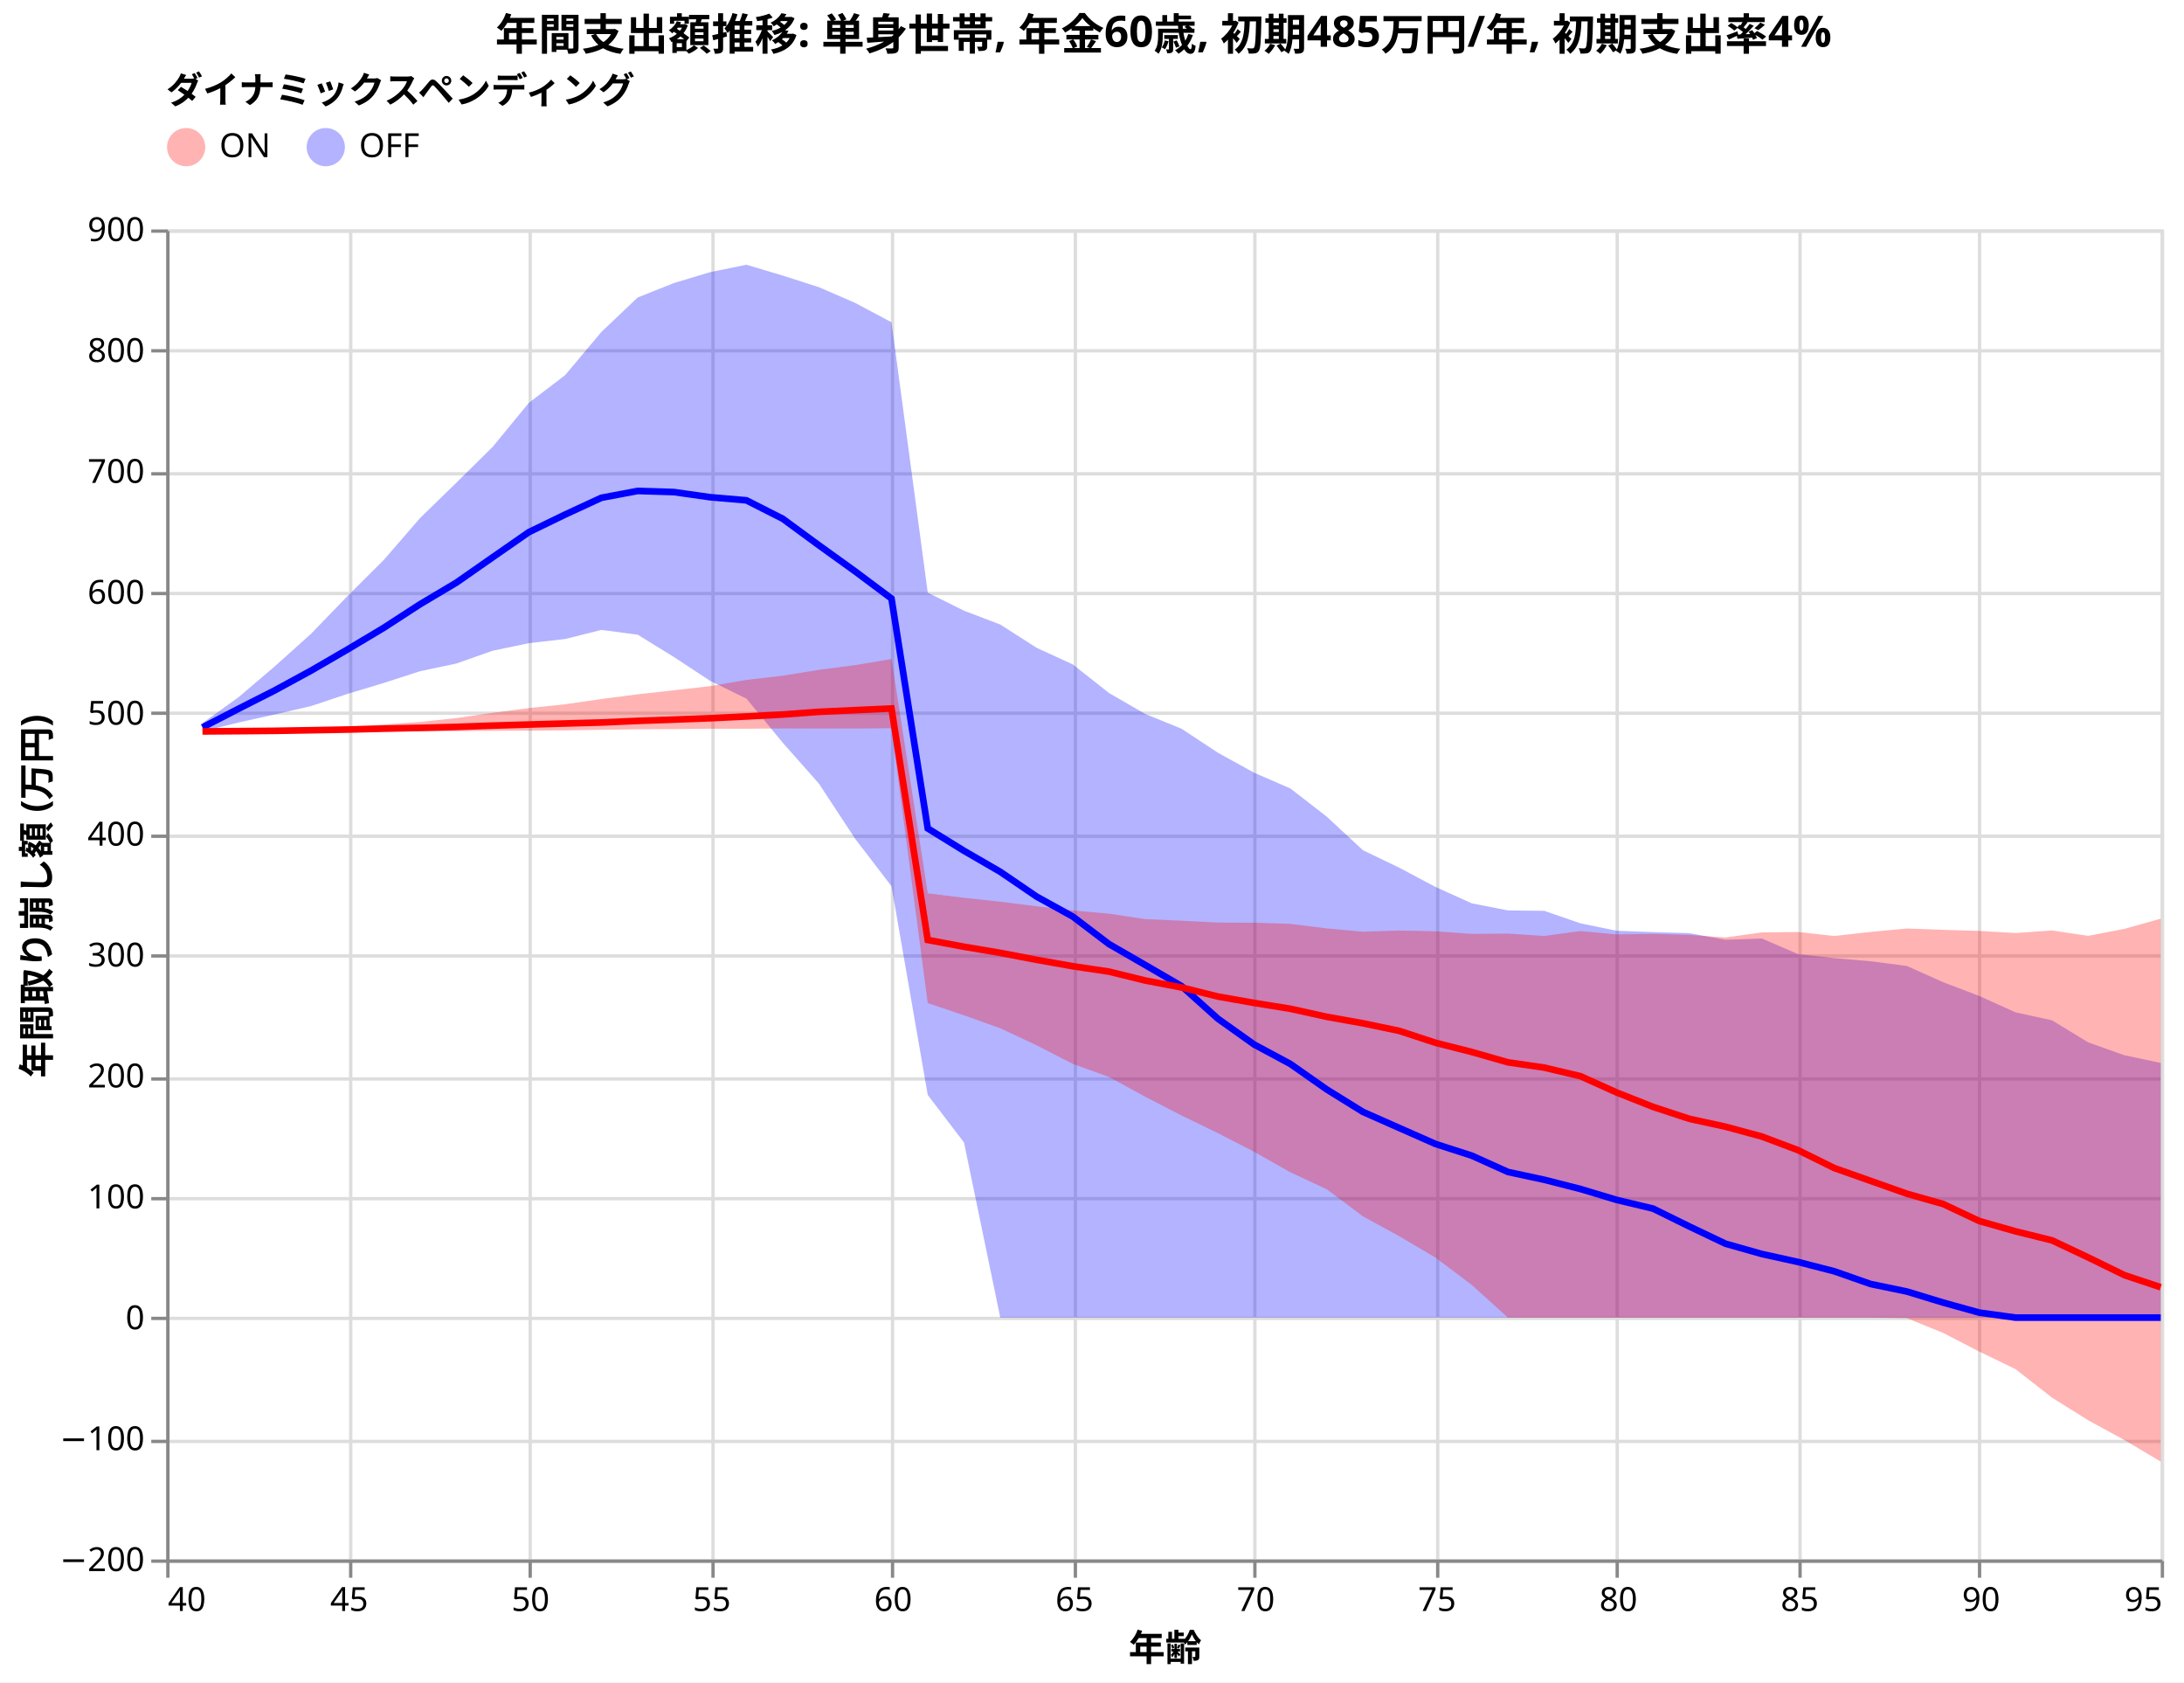
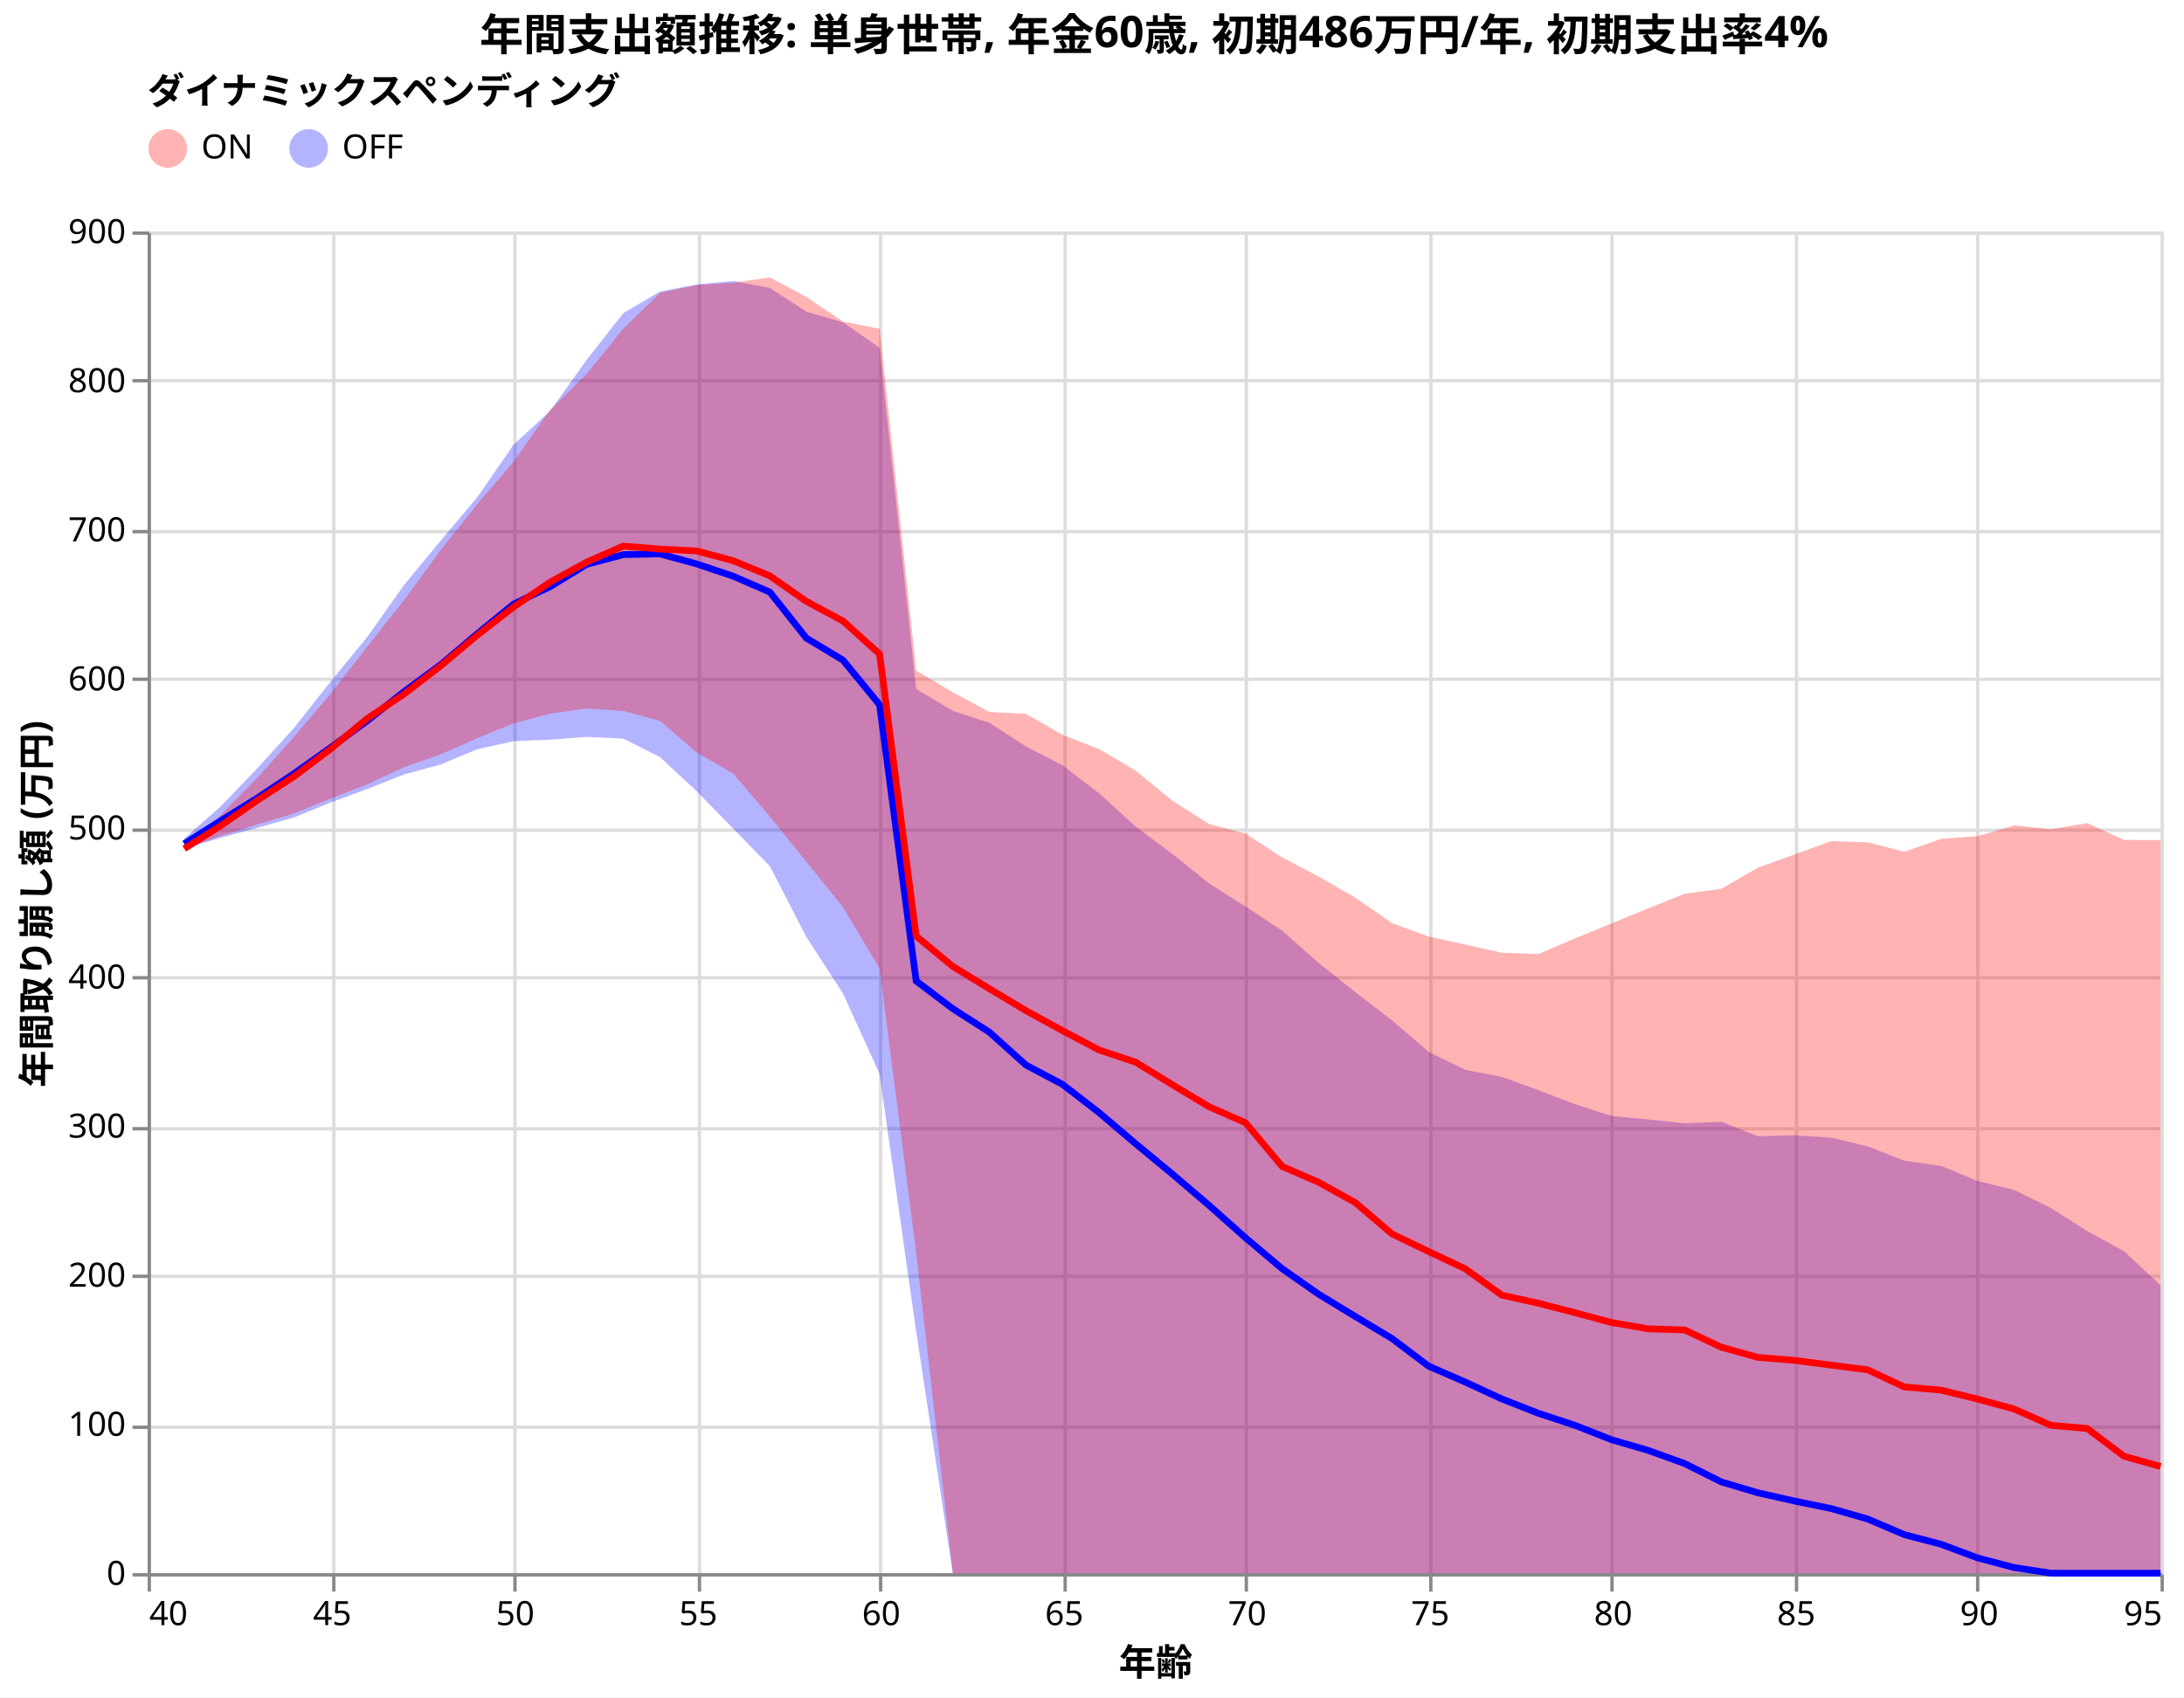
- <svg xmlns="http://www.w3.org/2000/svg" version="1.1" class="marks" width="657" height="506" viewBox="0 0 657 506">
-   <rect width="657" height="506" fill="white" />
-   <g fill="none" stroke-miterlimit="10" transform="translate(50,69)">
+ <svg xmlns="http://www.w3.org/2000/svg" version="1.1" class="marks" width="651" height="506" viewBox="0 0 651 506">
+   <rect width="651" height="506" fill="white" />
+   <g fill="none" stroke-miterlimit="10" transform="translate(44,69)">
    <g class="mark-group role-frame root" role="graphics-object" aria-roledescription="group mark container">
      <g transform="translate(0,0)">
        <path class="background" aria-hidden="true" d="M0.5,0.5h600v400h-600Z" stroke="#ddd" />
        <g>
          <g class="mark-group role-axis" aria-hidden="true">
            <g transform="translate(0.5,400.5)">
              <path class="background" aria-hidden="true" d="M0,0h0v0h0Z" pointer-events="none" />
              <g>
                <g class="mark-rule role-axis-grid" pointer-events="none">
                  <line transform="translate(0,-400)" x2="0" y2="400" stroke="#ddd" stroke-width="1" opacity="1" />
                  <line transform="translate(55,-400)" x2="0" y2="400" stroke="#ddd" stroke-width="1" opacity="1" />
                  <line transform="translate(109,-400)" x2="0" y2="400" stroke="#ddd" stroke-width="1" opacity="1" />
                  <line transform="translate(164,-400)" x2="0" y2="400" stroke="#ddd" stroke-width="1" opacity="1" />
                  <line transform="translate(218,-400)" x2="0" y2="400" stroke="#ddd" stroke-width="1" opacity="1" />
                  <line transform="translate(273,-400)" x2="0" y2="400" stroke="#ddd" stroke-width="1" opacity="1" />
                  <line transform="translate(327,-400)" x2="0" y2="400" stroke="#ddd" stroke-width="1" opacity="1" />
                  <line transform="translate(382,-400)" x2="0" y2="400" stroke="#ddd" stroke-width="1" opacity="1" />
                  <line transform="translate(436,-400)" x2="0" y2="400" stroke="#ddd" stroke-width="1" opacity="1" />
                  <line transform="translate(491,-400)" x2="0" y2="400" stroke="#ddd" stroke-width="1" opacity="1" />
                  <line transform="translate(545,-400)" x2="0" y2="400" stroke="#ddd" stroke-width="1" opacity="1" />
                  <line transform="translate(600,-400)" x2="0" y2="400" stroke="#ddd" stroke-width="1" opacity="1" />
                </g>
              </g>
              <path class="foreground" aria-hidden="true" d="" pointer-events="none" display="none" />
            </g>
          </g>
          <g class="mark-group role-axis" aria-hidden="true">
            <g transform="translate(0.5,0.5)">
              <path class="background" aria-hidden="true" d="M0,0h0v0h0Z" pointer-events="none" />
              <g>
                <g class="mark-rule role-axis-grid" pointer-events="none">
                  <line transform="translate(0,400)" x2="600" y2="0" stroke="#ddd" stroke-width="1" opacity="1" />
-                   <line transform="translate(0,364)" x2="600" y2="0" stroke="#ddd" stroke-width="1" opacity="1" />
-                   <line transform="translate(0,327)" x2="600" y2="0" stroke="#ddd" stroke-width="1" opacity="1" />
-                   <line transform="translate(0,291)" x2="600" y2="0" stroke="#ddd" stroke-width="1" opacity="1" />
-                   <line transform="translate(0,255)" x2="600" y2="0" stroke="#ddd" stroke-width="1" opacity="1" />
-                   <line transform="translate(0,218)" x2="600" y2="0" stroke="#ddd" stroke-width="1" opacity="1" />
-                   <line transform="translate(0,182)" x2="600" y2="0" stroke="#ddd" stroke-width="1" opacity="1" />
-                   <line transform="translate(0,145)" x2="600" y2="0" stroke="#ddd" stroke-width="1" opacity="1" />
-                   <line transform="translate(0,109)" x2="600" y2="0" stroke="#ddd" stroke-width="1" opacity="1" />
-                   <line transform="translate(0,73)" x2="600" y2="0" stroke="#ddd" stroke-width="1" opacity="1" />
-                   <line transform="translate(0,36)" x2="600" y2="0" stroke="#ddd" stroke-width="1" opacity="1" />
+                   <line transform="translate(0,356)" x2="600" y2="0" stroke="#ddd" stroke-width="1" opacity="1" />
+                   <line transform="translate(0,311)" x2="600" y2="0" stroke="#ddd" stroke-width="1" opacity="1" />
+                   <line transform="translate(0,267)" x2="600" y2="0" stroke="#ddd" stroke-width="1" opacity="1" />
+                   <line transform="translate(0,222)" x2="600" y2="0" stroke="#ddd" stroke-width="1" opacity="1" />
+                   <line transform="translate(0,178)" x2="600" y2="0" stroke="#ddd" stroke-width="1" opacity="1" />
+                   <line transform="translate(0,133)" x2="600" y2="0" stroke="#ddd" stroke-width="1" opacity="1" />
+                   <line transform="translate(0,89)" x2="600" y2="0" stroke="#ddd" stroke-width="1" opacity="1" />
+                   <line transform="translate(0,44)" x2="600" y2="0" stroke="#ddd" stroke-width="1" opacity="1" />
                  <line transform="translate(0,0)" x2="600" y2="0" stroke="#ddd" stroke-width="1" opacity="1" />
                </g>
              </g>
              <path class="foreground" aria-hidden="true" d="" pointer-events="none" display="none" />
            </g>
          </g>
          <g class="mark-group role-axis" role="graphics-symbol" aria-roledescription="axis" aria-label="X-axis titled '年齢' for a linear scale with values from 40 to 95">
            <g transform="translate(0.5,400.5)">
              <path class="background" aria-hidden="true" d="M0,0h0v0h0Z" pointer-events="none" />
              <g>
                <g class="mark-rule role-axis-tick" pointer-events="none">
                  <line transform="translate(0,0)" x2="0" y2="5" stroke="#888" stroke-width="1" opacity="1" />
                  <line transform="translate(55,0)" x2="0" y2="5" stroke="#888" stroke-width="1" opacity="1" />
                  <line transform="translate(109,0)" x2="0" y2="5" stroke="#888" stroke-width="1" opacity="1" />
                  <line transform="translate(164,0)" x2="0" y2="5" stroke="#888" stroke-width="1" opacity="1" />
                  <line transform="translate(218,0)" x2="0" y2="5" stroke="#888" stroke-width="1" opacity="1" />
                  <line transform="translate(273,0)" x2="0" y2="5" stroke="#888" stroke-width="1" opacity="1" />
                  <line transform="translate(327,0)" x2="0" y2="5" stroke="#888" stroke-width="1" opacity="1" />
                  <line transform="translate(382,0)" x2="0" y2="5" stroke="#888" stroke-width="1" opacity="1" />
                  <line transform="translate(436,0)" x2="0" y2="5" stroke="#888" stroke-width="1" opacity="1" />
                  <line transform="translate(491,0)" x2="0" y2="5" stroke="#888" stroke-width="1" opacity="1" />
                  <line transform="translate(545,0)" x2="0" y2="5" stroke="#888" stroke-width="1" opacity="1" />
                  <line transform="translate(600,0)" x2="0" y2="5" stroke="#888" stroke-width="1" opacity="1" />
                </g>
                <g class="mark-text role-axis-label" pointer-events="none">
                  <text text-anchor="start" transform="translate(0,15)" font-family="sans-serif" font-size="10px" fill="#000" opacity="1">40</text>
                  <text text-anchor="middle" transform="translate(54.54545,15)" font-family="sans-serif" font-size="10px" fill="#000" opacity="1">45</text>
                  <text text-anchor="middle" transform="translate(109.0909,15)" font-family="sans-serif" font-size="10px" fill="#000" opacity="1">50</text>
                  <text text-anchor="middle" transform="translate(163.6364,15)" font-family="sans-serif" font-size="10px" fill="#000" opacity="1">55</text>
                  <text text-anchor="middle" transform="translate(218.1818,15)" font-family="sans-serif" font-size="10px" fill="#000" opacity="1">60</text>
                  <text text-anchor="middle" transform="translate(272.7273,15)" font-family="sans-serif" font-size="10px" fill="#000" opacity="1">65</text>
                  <text text-anchor="middle" transform="translate(327.2727,15)" font-family="sans-serif" font-size="10px" fill="#000" opacity="1">70</text>
                  <text text-anchor="middle" transform="translate(381.8182,15)" font-family="sans-serif" font-size="10px" fill="#000" opacity="1">75</text>
                  <text text-anchor="middle" transform="translate(436.3636,15)" font-family="sans-serif" font-size="10px" fill="#000" opacity="1">80</text>
                  <text text-anchor="middle" transform="translate(490.9091,15)" font-family="sans-serif" font-size="10px" fill="#000" opacity="1">85</text>
                  <text text-anchor="middle" transform="translate(545.4545,15)" font-family="sans-serif" font-size="10px" fill="#000" opacity="1">90</text>
                  <text text-anchor="end" transform="translate(600,15)" font-family="sans-serif" font-size="10px" fill="#000" opacity="1">95</text>
                </g>
                <g class="mark-rule role-axis-domain" pointer-events="none">
                  <line transform="translate(0,0)" x2="600" y2="0" stroke="#888" stroke-width="1" opacity="1" />
                </g>
                <g class="mark-text role-axis-title" pointer-events="none">
                  <text text-anchor="middle" transform="translate(300,30)" font-family="sans-serif" font-size="11px" font-weight="bold" fill="#000" opacity="1">年齢</text>
                </g>
              </g>
              <path class="foreground" aria-hidden="true" d="" pointer-events="none" display="none" />
            </g>
          </g>
-           <g class="mark-group role-axis" role="graphics-symbol" aria-roledescription="axis" aria-label="Y-axis titled '年間取り崩し額 (万円)' for a linear scale with values from −200 to 900">
+           <g class="mark-group role-axis" role="graphics-symbol" aria-roledescription="axis" aria-label="Y-axis titled '年間取り崩し額 (万円)' for a linear scale with values from 0 to 900">
            <g transform="translate(0.5,0.5)">
              <path class="background" aria-hidden="true" d="M0,0h0v0h0Z" pointer-events="none" />
              <g>
                <g class="mark-rule role-axis-tick" pointer-events="none">
                  <line transform="translate(0,400)" x2="-5" y2="0" stroke="#888" stroke-width="1" opacity="1" />
-                   <line transform="translate(0,364)" x2="-5" y2="0" stroke="#888" stroke-width="1" opacity="1" />
-                   <line transform="translate(0,327)" x2="-5" y2="0" stroke="#888" stroke-width="1" opacity="1" />
-                   <line transform="translate(0,291)" x2="-5" y2="0" stroke="#888" stroke-width="1" opacity="1" />
-                   <line transform="translate(0,255)" x2="-5" y2="0" stroke="#888" stroke-width="1" opacity="1" />
-                   <line transform="translate(0,218)" x2="-5" y2="0" stroke="#888" stroke-width="1" opacity="1" />
-                   <line transform="translate(0,182)" x2="-5" y2="0" stroke="#888" stroke-width="1" opacity="1" />
-                   <line transform="translate(0,145)" x2="-5" y2="0" stroke="#888" stroke-width="1" opacity="1" />
-                   <line transform="translate(0,109)" x2="-5" y2="0" stroke="#888" stroke-width="1" opacity="1" />
-                   <line transform="translate(0,73)" x2="-5" y2="0" stroke="#888" stroke-width="1" opacity="1" />
-                   <line transform="translate(0,36)" x2="-5" y2="0" stroke="#888" stroke-width="1" opacity="1" />
+                   <line transform="translate(0,356)" x2="-5" y2="0" stroke="#888" stroke-width="1" opacity="1" />
+                   <line transform="translate(0,311)" x2="-5" y2="0" stroke="#888" stroke-width="1" opacity="1" />
+                   <line transform="translate(0,267)" x2="-5" y2="0" stroke="#888" stroke-width="1" opacity="1" />
+                   <line transform="translate(0,222)" x2="-5" y2="0" stroke="#888" stroke-width="1" opacity="1" />
+                   <line transform="translate(0,178)" x2="-5" y2="0" stroke="#888" stroke-width="1" opacity="1" />
+                   <line transform="translate(0,133)" x2="-5" y2="0" stroke="#888" stroke-width="1" opacity="1" />
+                   <line transform="translate(0,89)" x2="-5" y2="0" stroke="#888" stroke-width="1" opacity="1" />
+                   <line transform="translate(0,44)" x2="-5" y2="0" stroke="#888" stroke-width="1" opacity="1" />
                  <line transform="translate(0,0)" x2="-5" y2="0" stroke="#888" stroke-width="1" opacity="1" />
                </g>
                <g class="mark-text role-axis-label" pointer-events="none">
-                   <text text-anchor="end" transform="translate(-7,403)" font-family="sans-serif" font-size="10px" fill="#000" opacity="1">−200</text>
-                   <text text-anchor="end" transform="translate(-7,366.6364)" font-family="sans-serif" font-size="10px" fill="#000" opacity="1">−100</text>
-                   <text text-anchor="end" transform="translate(-7,330.2727)" font-family="sans-serif" font-size="10px" fill="#000" opacity="1">0</text>
-                   <text text-anchor="end" transform="translate(-7,293.9091)" font-family="sans-serif" font-size="10px" fill="#000" opacity="1">100</text>
-                   <text text-anchor="end" transform="translate(-7,257.5455)" font-family="sans-serif" font-size="10px" fill="#000" opacity="1">200</text>
-                   <text text-anchor="end" transform="translate(-7,221.1818)" font-family="sans-serif" font-size="10px" fill="#000" opacity="1">300</text>
-                   <text text-anchor="end" transform="translate(-7,184.8182)" font-family="sans-serif" font-size="10px" fill="#000" opacity="1">400</text>
-                   <text text-anchor="end" transform="translate(-7,148.4545)" font-family="sans-serif" font-size="10px" fill="#000" opacity="1">500</text>
-                   <text text-anchor="end" transform="translate(-7,112.0909)" font-family="sans-serif" font-size="10px" fill="#000" opacity="1">600</text>
-                   <text text-anchor="end" transform="translate(-7,75.72727)" font-family="sans-serif" font-size="10px" fill="#000" opacity="1">700</text>
-                   <text text-anchor="end" transform="translate(-7,39.36364)" font-family="sans-serif" font-size="10px" fill="#000" opacity="1">800</text>
+                   <text text-anchor="end" transform="translate(-7,403)" font-family="sans-serif" font-size="10px" fill="#000" opacity="1">0</text>
+                   <text text-anchor="end" transform="translate(-7,358.5556)" font-family="sans-serif" font-size="10px" fill="#000" opacity="1">100</text>
+                   <text text-anchor="end" transform="translate(-7,314.1111)" font-family="sans-serif" font-size="10px" fill="#000" opacity="1">200</text>
+                   <text text-anchor="end" transform="translate(-7,269.6667)" font-family="sans-serif" font-size="10px" fill="#000" opacity="1">300</text>
+                   <text text-anchor="end" transform="translate(-7,225.2222)" font-family="sans-serif" font-size="10px" fill="#000" opacity="1">400</text>
+                   <text text-anchor="end" transform="translate(-7,180.7778)" font-family="sans-serif" font-size="10px" fill="#000" opacity="1">500</text>
+                   <text text-anchor="end" transform="translate(-7,136.3333)" font-family="sans-serif" font-size="10px" fill="#000" opacity="1">600</text>
+                   <text text-anchor="end" transform="translate(-7,91.88889)" font-family="sans-serif" font-size="10px" fill="#000" opacity="1">700</text>
+                   <text text-anchor="end" transform="translate(-7,47.44444)" font-family="sans-serif" font-size="10px" fill="#000" opacity="1">800</text>
                  <text text-anchor="end" transform="translate(-7,3)" font-family="sans-serif" font-size="10px" fill="#000" opacity="1">900</text>
                </g>
                <g class="mark-rule role-axis-domain" pointer-events="none">
                  <line transform="translate(0,400)" x2="0" y2="-400" stroke="#888" stroke-width="1" opacity="1" />
                </g>
                <g class="mark-text role-axis-title" pointer-events="none">
-                   <text text-anchor="middle" transform="translate(-33.52441,200) rotate(-90) translate(0,-2)" font-family="sans-serif" font-size="11px" font-weight="bold" fill="#000" opacity="1">年間取り崩し額 (万円)</text>
+                   <text text-anchor="middle" transform="translate(-27.68457,200) rotate(-90) translate(0,-2)" font-family="sans-serif" font-size="11px" font-weight="bold" fill="#000" opacity="1">年間取り崩し額 (万円)</text>
                </g>
              </g>
              <path class="foreground" aria-hidden="true" d="" pointer-events="none" display="none" />
            </g>
          </g>
          <g class="mark-group role-scope layer_0_pathgroup" role="graphics-object" aria-roledescription="group mark container">
            <g transform="translate(0,0)">
              <path class="background" aria-hidden="true" d="M0,0h600v400h-600Z" />
              <g>
                <g class="mark-area role-mark layer_0_marks" role="graphics-object" aria-roledescription="area mark container">
-                   <path aria-label="年齢: 41; 年間取り崩し額 (万円): 484.876805795; spend75p: 491.672456914; ダイナミックスペンディング: OFF" role="graphics-symbol" aria-roledescription="area mark" d="M10.909,150.954L21.818,148.273L32.727,145.848L43.636,143.325L54.545,139.679L65.455,136.394L76.364,132.861L87.273,130.553L98.182,126.71L109.091,124.427L120,123.18L130.909,120.445L141.818,121.87L152.727,128.587L163.636,135.772L174.545,141.099L185.455,154.354L196.364,166.683L207.273,183.288L218.182,197.522L229.091,260.312L240,274.601L250.909,327.273L261.818,327.273L272.727,327.273L283.636,327.273L294.545,327.273L305.455,327.273L316.364,327.273L327.273,327.273L338.182,327.273L349.091,327.273L360,327.273L370.909,327.273L381.818,327.273L392.727,327.273L403.636,327.273L414.545,327.273L425.455,327.273L436.364,327.273L447.273,327.273L458.182,327.273L469.091,327.273L480,327.273L490.909,327.273L501.818,327.273L512.727,327.273L523.636,327.273L534.545,327.273L545.455,327.273L556.364,327.273L567.273,327.273L578.182,327.273L589.091,327.273L600,327.273L600,250.673L589.091,248.368L578.182,244.492L567.273,237.841L556.364,235.48L545.455,230.558L534.545,226.395L523.636,221.512L512.727,220.091L501.818,219.153L490.909,217.957L480,213.247L469.091,213.635L458.182,211.646L447.273,211.333L436.364,210.927L425.455,208.699L414.545,204.933L403.636,204.804L392.727,202.67L381.818,197.741L370.909,191.947L360,186.701L349.091,176.582L338.182,168.131L327.273,163.395L316.364,157.378L305.455,150.173L294.545,145.733L283.636,139.435L272.727,130.828L261.818,125.812L250.909,118.828L240,114.672L229.091,109.239L218.182,27.918L207.273,22.104L196.364,17.377L185.455,13.88L174.545,10.619L163.636,12.848L152.727,16.126L141.818,20.478L130.909,30.84L120,43.826L109.091,52.158L98.182,65.422L87.273,76.184L76.364,86.803L65.455,99.399L54.545,110.259L43.636,121.547L32.727,131.341L21.818,140.632L10.909,148.483Z" fill="blue" opacity="0.3" />
+                   <path aria-label="年齢: 41; 年間取り崩し額 (万円): 485.977207046; spend75p: 492.788280522; ダイナミックスペンディング: OFF" role="graphics-symbol" aria-roledescription="area mark" d="M10.909,184.01L21.818,180.737L32.727,177.777L43.636,174.696L54.545,170.241L65.455,166.227L76.364,161.908L87.273,158.933L98.182,154.392L109.091,151.948L120,151.518L130.909,150.679L141.818,151.204L152.727,156.708L163.636,166.845L174.545,178.037L185.455,189.198L196.364,210.346L207.273,227.169L218.182,251.164L229.091,327.957L240,400L250.909,400L261.818,400L272.727,400L283.636,400L294.545,400L305.455,400L316.364,400L327.273,400L338.182,400L349.091,400L360,400L370.909,400L381.818,400L392.727,400L403.636,400L414.545,400L425.455,400L436.364,400L447.273,400L458.182,400L469.091,400L480,400L490.909,400L501.818,400L512.727,400L523.636,400L534.545,400L545.455,400L556.364,400L567.273,400L578.182,400L589.091,400L600,400L600,314.169L589.091,304.014L578.182,298.025L567.273,291.111L556.364,285.758L545.455,283.077L534.545,278.573L523.636,277.04L512.727,272.767L501.818,270.169L490.909,269.45L480,269.741L469.091,265.433L458.182,265.871L447.273,264.729L436.364,263.7L425.455,260.196L414.545,256.005L403.636,252.041L392.727,249.938L381.818,244.558L370.909,235.193L360,226.805L349.091,218.123L338.182,208.441L327.273,201.269L316.364,194.358L305.455,185.566L294.545,177.444L283.636,167.511L272.727,159.161L261.818,153.526L250.909,146.483L240,142.927L229.091,136.397L218.182,34.666L207.273,27.1L196.364,23.908L185.455,16.855L174.545,14.78L163.636,15.817L152.727,17.918L141.818,24.327L130.909,38.218L120,53.504L109.091,63.567L98.182,79.339L87.273,92.285L76.364,105.502L65.455,120.917L54.545,134.207L43.636,148.022L32.727,160.007L21.818,171.377L10.909,180.983Z" fill="blue" opacity="0.3" />
                </g>
              </g>
              <path class="foreground" aria-hidden="true" d="" display="none" />
            </g>
            <g transform="translate(0,0)">
              <path class="background" aria-hidden="true" d="M0,0h600v400h-600Z" />
              <g>
                <g class="mark-area role-mark layer_0_marks" role="graphics-object" aria-roledescription="area mark container">
-                   <path aria-label="年齢: 41; 年間取り崩し額 (万円): 484.707441383; spend75p: 484.993455996; ダイナミックスペンディング: ON" role="graphics-symbol" aria-roledescription="area mark" d="M10.909,151.015L21.818,151.062L32.727,151.104L43.636,151.119L54.545,151.08L65.455,151.048L76.364,150.961L87.273,150.909L98.182,150.776L109.091,150.739L120,150.652L130.909,150.472L141.818,150.327L152.727,150.271L163.636,150.149L174.545,150.158L185.455,150.071L196.364,150.101L207.273,150.093L218.182,150.007L229.091,232.672L240,236.343L250.909,240.243L261.818,245.354L272.727,250.959L283.636,254.895L294.545,260.856L305.455,266.485L316.364,271.769L327.273,277.396L338.182,283.568L349.091,288.646L360,296.799L370.909,302.772L381.818,309.21L392.727,317.411L403.636,327.273L414.545,327.273L425.455,327.273L436.364,327.273L447.273,327.273L458.182,327.273L469.091,327.273L480,327.273L490.909,327.273L501.818,327.273L512.727,327.273L523.636,327.423L534.545,331.866L545.455,337.497L556.364,342.784L567.273,351.32L578.182,358.135L589.091,364.093L600,370.561L600,207.287L589.091,210.35L578.182,212.454L567.273,210.834L556.364,211.61L545.455,210.973L534.545,210.643L523.636,210.248L512.727,211.276L501.818,212.493L490.909,211.294L480,211.421L469.091,212.942L458.182,212.17L447.273,211.861L436.364,212.026L425.455,211.014L414.545,212.481L403.636,211.777L392.727,211.868L381.818,211.082L370.909,210.853L360,211.215L349.091,210.221L338.182,208.85L327.273,208.508L316.364,208.466L305.455,207.906L294.545,207.426L283.636,205.793L272.727,204.813L261.818,203.561L250.909,202.195L240,201.016L229.091,199.668L218.182,129.208L207.273,131.031L196.364,132.457L185.455,134.216L174.545,135.49L163.636,137.354L152.727,138.595L141.818,139.81L130.909,141.224L120,142.803L109.091,143.954L98.182,145.375L87.273,146.965L76.364,148.119L65.455,148.899L54.545,149.538L43.636,150.088L32.727,150.455L21.818,150.732L10.909,150.911Z" fill="red" opacity="0.3" />
+                   <path aria-label="年齢: 41; 年間取り崩し額 (万円): 485.807842634; spend75p: 486.109279603; ダイナミックスペンディング: ON" role="graphics-symbol" aria-roledescription="area mark" d="M10.909,184.085L21.818,180.189L32.727,176.776L43.636,173.524L54.545,169.06L65.455,164.837L76.364,159.751L87.273,155.915L98.182,151.106L109.091,146.653L120,143.748L130.909,142.208L141.818,142.945L152.727,145.904L163.636,155.303L174.545,161.606L185.455,174.415L196.364,187.904L207.273,201.435L218.182,219.678L229.091,304.485L240,400L250.909,400L261.818,400L272.727,400L283.636,400L294.545,400L305.455,400L316.364,400L327.273,400L338.182,400L349.091,400L360,400L370.909,400L381.818,400L392.727,400L403.636,400L414.545,400L425.455,400L436.364,400L447.273,400L458.182,400L469.091,400L480,400L490.909,400L501.818,400L512.727,400L523.636,400L534.545,400L545.455,400L556.364,400L567.273,400L578.182,400L589.091,400L600,400L600,181.471L589.091,181.395L578.182,176.379L567.273,178.213L556.364,177.081L545.455,180.274L534.545,181.086L523.636,184.932L512.727,182.115L501.818,181.773L490.909,185.73L480,189.657L469.091,195.991L458.182,197.452L447.273,201.81L436.364,206.283L425.455,210.769L414.545,215.43L403.636,215.029L392.727,212.594L381.818,210.182L370.909,206.206L360,198.616L349.091,192.362L338.182,186.623L327.273,179.519L316.364,176.65L305.455,169.717L294.545,160.785L283.636,154.337L272.727,150.079L261.818,143.815L250.909,143.267L240,137.39L229.091,130.91L218.182,29.008L207.273,26.872L196.364,19.524L185.455,13.679L174.545,15.293L163.636,15.983L152.727,18.333L141.818,28.981L130.909,42.466L120,53.149L109.091,68.629L98.182,81.39L87.273,95.106L76.364,110.015L65.455,123.832L54.545,137.814L43.636,150.655L32.727,162.869L21.818,173.946L10.909,183.951Z" fill="red" opacity="0.3" />
                </g>
              </g>
              <path class="foreground" aria-hidden="true" d="" display="none" />
            </g>
          </g>
          <g class="mark-group role-scope layer_1_pathgroup" role="graphics-object" aria-roledescription="group mark container">
            <g transform="translate(0,0)">
              <path class="background" aria-hidden="true" d="M0,0h600v400h-600Z" />
              <g>
                <g class="mark-line role-mark layer_1_marks" role="graphics-object" aria-roledescription="line mark container">
-                   <path aria-label="年齢: 41; spend50p: 488.170958815; group_label: OFF" role="graphics-symbol" aria-roledescription="line mark" d="M10.909,149.756L21.818,144.127L32.727,138.589L43.636,132.652L54.545,126.323L65.455,119.801L76.364,112.724L87.273,106.236L98.182,98.621L109.091,91.042L120,85.749L130.909,80.707L141.818,78.653L152.727,78.987L163.636,80.534L174.545,81.475L185.455,87.008L196.364,95.005L207.273,102.856L218.182,111.013L229.091,180.147L240,186.882L250.909,193.194L261.818,200.633L272.727,206.659L283.636,214.944L294.545,221.233L305.455,227.572L316.364,237.364L327.273,245.129L338.182,250.983L349.091,258.627L360,265.392L370.909,270.219L381.818,275.035L392.727,278.549L403.636,283.461L414.545,285.81L425.455,288.592L436.364,291.874L447.273,294.48L458.182,299.85L469.091,305.047L480,308.132L490.909,310.536L501.818,313.341L512.727,317.162L523.636,319.421L534.545,322.743L545.455,325.767L556.364,327.273L567.273,327.273L578.182,327.273L589.091,327.273L600,327.273" stroke="blue" stroke-width="2" />
+                   <path aria-label="年齢: 41; spend50p: 489.278835965; group_label: OFF" role="graphics-symbol" aria-roledescription="line mark" d="M10.909,182.543L21.818,175.658L32.727,168.885L43.636,161.624L54.545,153.882L65.455,145.904L76.364,137.247L87.273,129.217L98.182,119.994L109.091,111.091L120,105.892L130.909,99.223L141.818,96.346L152.727,96.137L163.636,99.111L174.545,102.784L185.455,107.504L196.364,121.249L207.273,127.803L218.182,141.119L229.091,223.459L240,231.716L250.909,238.71L261.818,248.515L272.727,254.292L283.636,262.725L294.545,272.005L305.455,281.018L316.364,290.329L327.273,300.032L338.182,309.236L349.091,316.861L360,323.491L370.909,330.041L381.818,338.27L392.727,343.013L403.636,348.05L414.545,352.336L425.455,355.925L436.364,360.213L447.273,363.395L458.182,367.333L469.091,372.796L480,376.045L490.909,378.497L501.818,380.739L512.727,383.857L523.636,388.518L534.545,391.368L545.455,395.446L556.364,398.323L567.273,400L578.182,400L589.091,400L600,400" stroke="blue" stroke-width="2" />
                </g>
              </g>
              <path class="foreground" aria-hidden="true" d="" display="none" />
            </g>
            <g transform="translate(0,0)">
              <path class="background" aria-hidden="true" d="M0,0h600v400h-600Z" />
              <g>
                <g class="mark-line role-mark layer_1_marks" role="graphics-object" aria-roledescription="line mark container">
-                   <path aria-label="年齢: 41; spend50p: 484.846085331; group_label: ON" role="graphics-symbol" aria-roledescription="line mark" d="M10.909,150.965L21.818,150.888L32.727,150.793L43.636,150.612L54.545,150.41L65.455,150.132L76.364,149.902L87.273,149.612L98.182,149.22L109.091,148.897L120,148.585L130.909,148.285L141.818,147.801L152.727,147.411L163.636,147.003L174.545,146.47L185.455,145.885L196.364,145.08L207.273,144.573L218.182,144.071L229.091,213.695L240,215.73L250.909,217.571L261.818,219.655L272.727,221.59L283.636,223.212L294.545,225.893L305.455,227.98L316.364,230.704L327.273,232.628L338.182,234.386L349.091,236.798L360,238.753L370.909,241.025L381.818,244.609L392.727,247.374L403.636,250.494L414.545,252.077L425.455,254.663L436.364,259.572L447.273,263.886L458.182,267.476L469.091,269.853L480,272.804L490.909,276.909L501.818,282.296L512.727,286.147L523.636,290.01L534.545,293.104L545.455,298.235L556.364,301.326L567.273,304.028L578.182,309.165L589.091,314.5L600,318.137" stroke="red" stroke-width="2" />
+                   <path aria-label="年齢: 41; spend50p: 485.953962481; group_label: ON" role="graphics-symbol" aria-roledescription="line mark" d="M10.909,184.02L21.818,177.145L32.727,169.586L43.636,162.494L54.545,154.288L65.455,145.211L76.364,137.976L87.273,129.575L98.182,120.431L109.091,111.957L120,104.531L130.909,98.562L141.818,93.798L152.727,94.697L163.636,95.243L174.545,98.16L185.455,102.668L196.364,110.287L207.273,116.137L218.182,125.98L229.091,210.08L240,219.108L250.909,225.761L261.818,232.304L272.727,238.267L283.636,244.037L294.545,247.668L305.455,254.375L316.364,260.926L327.273,265.729L338.182,278.741L349.091,283.47L360,289.534L370.909,298.848L381.818,304.104L392.727,309.243L403.636,317.099L414.545,319.525L425.455,322.346L436.364,325.275L447.273,327.153L458.182,327.501L469.091,332.63L480,335.676L490.909,336.557L501.818,337.976L512.727,339.388L523.636,344.472L534.545,345.428L545.455,348.098L556.364,351.063L567.273,355.904L578.182,356.893L589.091,365.128L600,368.206" stroke="red" stroke-width="2" />
                </g>
              </g>
              <path class="foreground" aria-hidden="true" d="" display="none" />
            </g>
          </g>
          <g class="mark-group role-legend" role="graphics-symbol" aria-roledescription="legend" aria-label="Symbol legend titled 'ダイナミックスペンディング' for fill color and stroke color with 2 values: ON, OFF">
            <g transform="translate(0,-47)">
              <path class="background" aria-hidden="true" d="M0,0h143v29h-143Z" pointer-events="none" />
              <g>
                <g class="mark-group role-legend-entry">
                  <g transform="translate(0,16)">
                    <path class="background" aria-hidden="true" d="M0,0h0v0h0Z" pointer-events="none" />
                    <g>
                      <g class="mark-group role-scope" role="graphics-object" aria-roledescription="group mark container">
                        <g transform="translate(0,0.25)">
                          <path class="background" aria-hidden="true" d="M0,0h31v12.5h-31Z" pointer-events="none" opacity="1" />
                          <g>
                            <g class="mark-symbol role-legend-symbol" pointer-events="none">
                              <path transform="translate(6,6)" d="M5,0A5,5,0,1,1,-5,0A5,5,0,1,1,5,0" fill="red" stroke="red" stroke-width="1.5" opacity="0.3" />
                            </g>
                            <g class="mark-text role-legend-label" pointer-events="none">
                              <text text-anchor="start" transform="translate(16,9)" font-family="sans-serif" font-size="10px" fill="#000" opacity="1">ON</text>
                            </g>
                          </g>
                          <path class="foreground" aria-hidden="true" d="" pointer-events="none" display="none" />
                        </g>
                        <g transform="translate(42,0.25)">
                          <path class="background" aria-hidden="true" d="M0,0h35.995v12.5h-35.995Z" pointer-events="none" opacity="1" />
                          <g>
                            <g class="mark-symbol role-legend-symbol" pointer-events="none">
                              <path transform="translate(6,6)" d="M5,0A5,5,0,1,1,-5,0A5,5,0,1,1,5,0" fill="blue" stroke="blue" stroke-width="1.5" opacity="0.3" />
                            </g>
                            <g class="mark-text role-legend-label" pointer-events="none">
                              <text text-anchor="start" transform="translate(16,9)" font-family="sans-serif" font-size="10px" fill="#000" opacity="1">OFF</text>
                            </g>
                          </g>
                          <path class="foreground" aria-hidden="true" d="" pointer-events="none" display="none" />
                        </g>
                      </g>
                    </g>
                    <path class="foreground" aria-hidden="true" d="" pointer-events="none" display="none" />
                  </g>
                </g>
                <g class="mark-text role-legend-title" pointer-events="none">
                  <text text-anchor="start" transform="translate(0,9)" font-family="sans-serif" font-size="11px" font-weight="bold" fill="#000" opacity="1">ダイナミックスペンディング</text>
                </g>
              </g>
              <path class="foreground" aria-hidden="true" d="" pointer-events="none" display="none" />
            </g>
          </g>
          <g class="mark-group role-title">
            <g transform="translate(300,-64)">
              <path class="background" aria-hidden="true" d="M0,0h0v0h0Z" pointer-events="none" />
              <g>
-                 <g class="mark-text role-title-text" role="graphics-symbol" aria-roledescription="title" aria-label="Title text '年間支出額推移: 単身世帯, 年金60歳, 初期485万円/年, 初期支出率4%'" pointer-events="none">
-                   <text text-anchor="middle" transform="translate(0,10)" font-family="sans-serif" font-size="13px" font-weight="bold" fill="#000" opacity="1">年間支出額推移: 単身世帯, 年金60歳, 初期485万円/年, 初期支出率4%</text>
+                 <g class="mark-text role-title-text" role="graphics-symbol" aria-roledescription="title" aria-label="Title text '年間支出額推移: 単身世帯, 年金60歳, 初期486万円/年, 初期支出率4%'" pointer-events="none">
+                   <text text-anchor="middle" transform="translate(0,10)" font-family="sans-serif" font-size="13px" font-weight="bold" fill="#000" opacity="1">年間支出額推移: 単身世帯, 年金60歳, 初期486万円/年, 初期支出率4%</text>
                </g>
              </g>
              <path class="foreground" aria-hidden="true" d="" pointer-events="none" display="none" />
            </g>
          </g>
        </g>
        <path class="foreground" aria-hidden="true" d="" display="none" />
      </g>
    </g>
  </g>
</svg>
